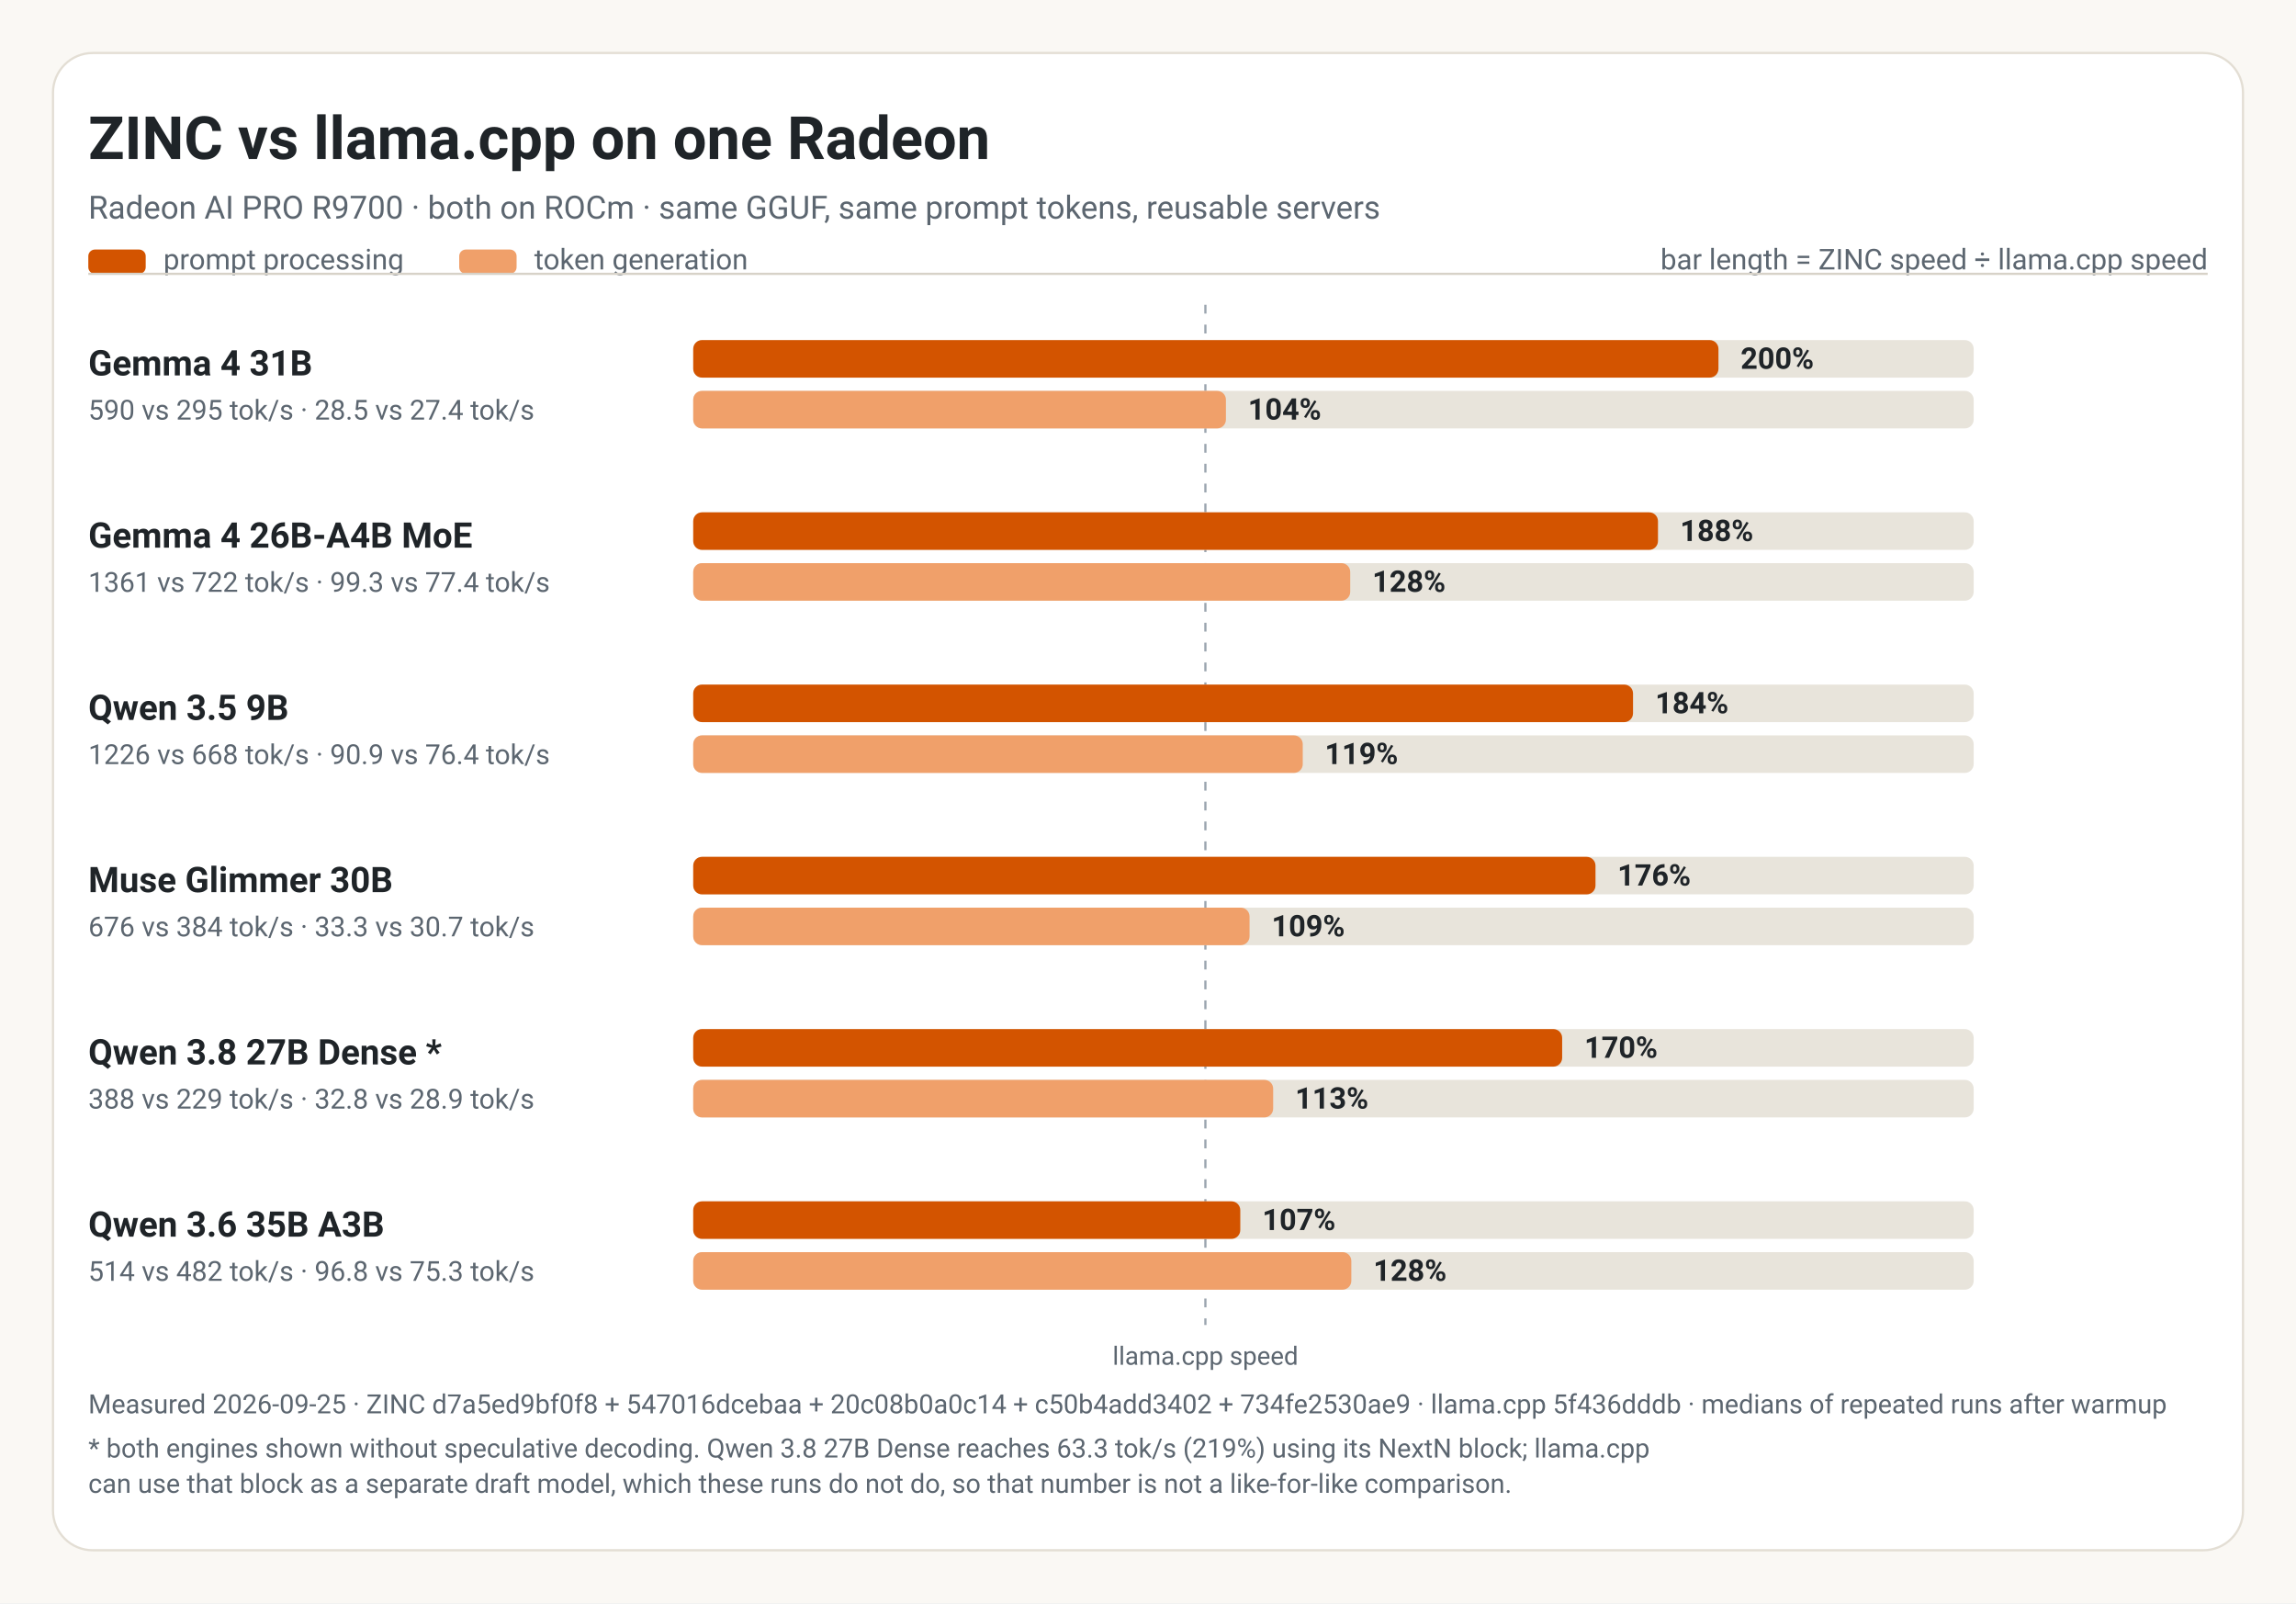
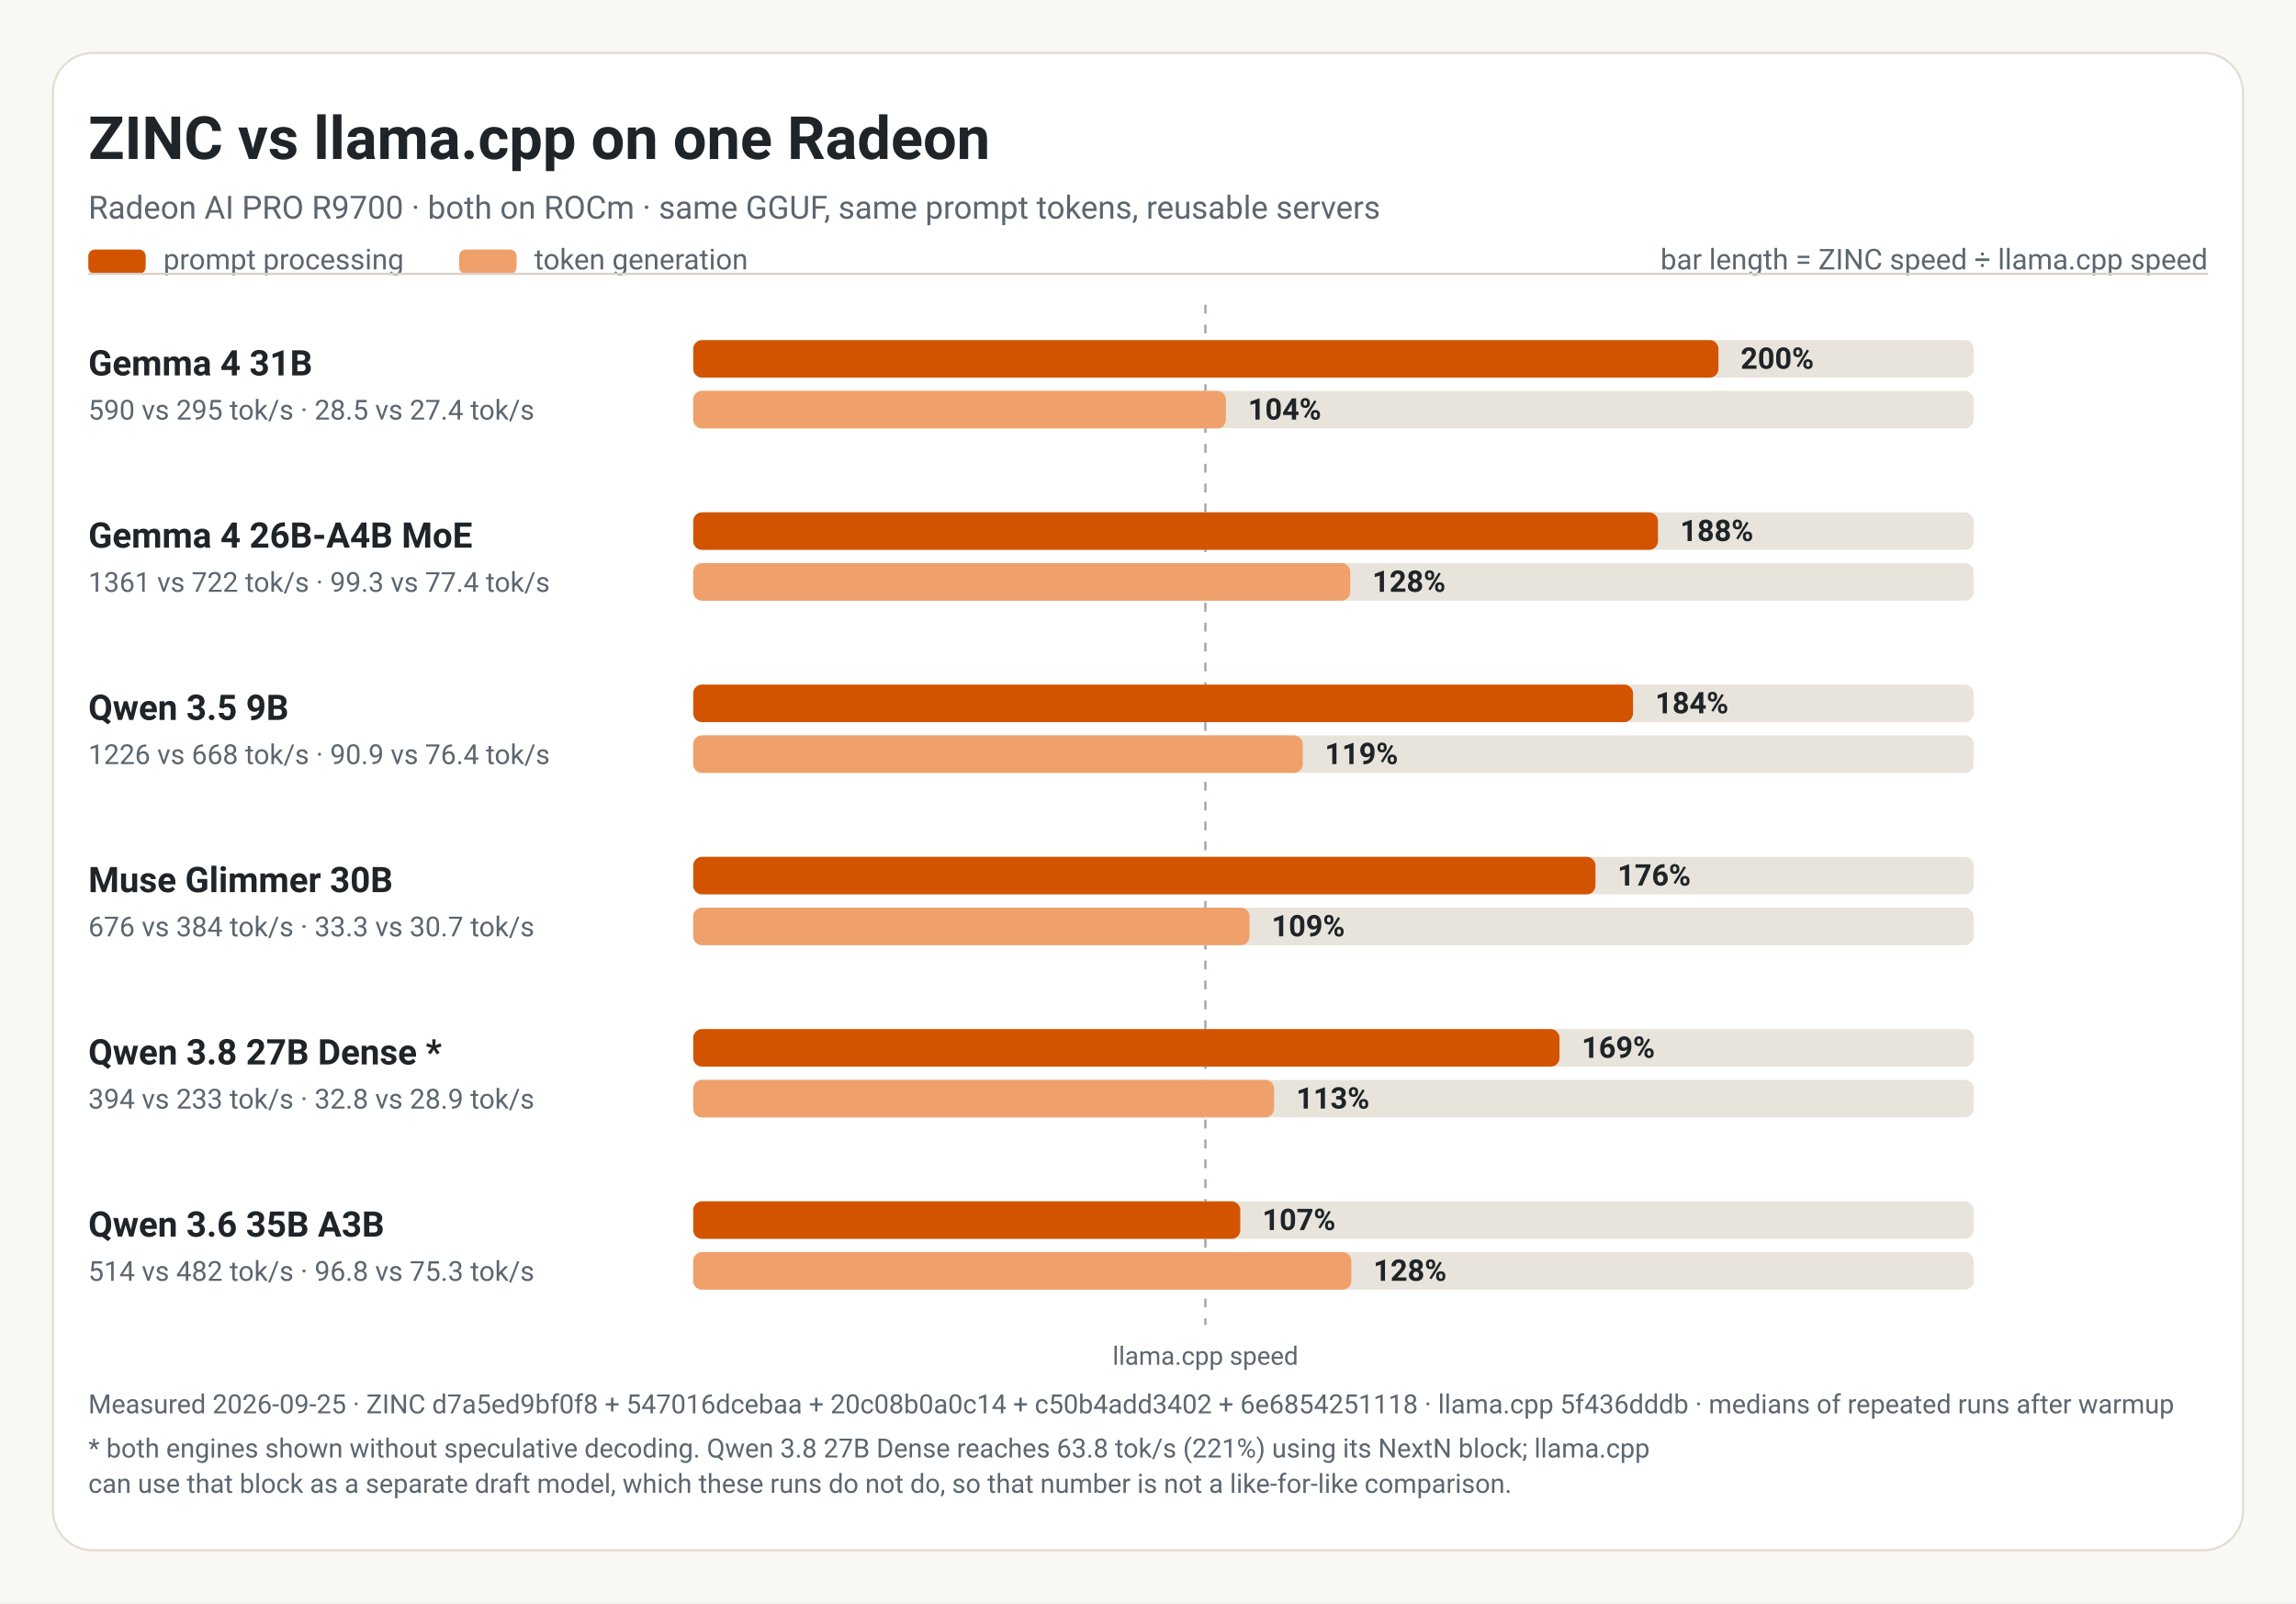
<svg xmlns="http://www.w3.org/2000/svg" width="1040" height="726" viewBox="0 0 1040 726" role="img" aria-labelledby="title desc">
  <rect width="1040" height="726" fill="#faf8f4" />
  <rect x="24" y="24" width="992" height="678" rx="18" fill="#ffffff" stroke="#e3ded4" />
  <g font-family="-apple-system, BlinkMacSystemFont, 'Segoe UI', Roboto, sans-serif" fill="#1f2428">
    <text x="40" y="72" font-size="27" font-weight="700">ZINC vs llama.cpp on one Radeon</text>
    <text x="40" y="99" font-size="14.5" fill="#5c6670">Radeon AI PRO R9700 · both on ROCm · same GGUF, same prompt tokens, reusable servers</text>
    <rect x="40.0" y="113" width="26.0" height="11" rx="3" fill="#d35400" />
    <text x="74" y="122" font-size="13" fill="#5c6670">prompt processing</text>
    <rect x="208.0" y="113" width="26.0" height="11" rx="3" fill="#f0a06a" />
    <text x="242" y="122" font-size="13" fill="#5c6670">token generation</text>
    <text x="1000" y="122" font-size="13" text-anchor="end" fill="#5c6670">bar length = ZINC speed ÷ llama.cpp speed</text>
    <line x1="40" y1="124" x2="1000" y2="124" stroke="#d7d2c8" />
    <line x1="546" y1="138" x2="546" y2="600" stroke="#9aa4ae" stroke-dasharray="4 5" />
    <text x="546" y="618" font-size="11.5" text-anchor="middle" fill="#5c6670">llama.cpp speed</text>
    <text x="40" y="170" font-size="16" font-weight="600">Gemma 4 31B</text>
    <text x="40" y="190" font-size="12.5" fill="#5c6670">590 vs 295 tok/s · 28.5 vs 27.4 tok/s</text>
    <rect x="314.0" y="154" width="580.0" height="17" rx="4" fill="#e8e4db" />
    <rect x="314.0" y="154" width="464.4" height="17" rx="4" fill="#d35400" />
    <text x="788.416" y="167" font-size="13.5" font-weight="700" fill="#1f2428">200%</text>
    <rect x="314.0" y="177" width="580.0" height="17" rx="4" fill="#e8e4db" />
    <rect x="314.0" y="177" width="241.3" height="17" rx="4" fill="#f0a06a" />
    <text x="565.28" y="190" font-size="13.5" font-weight="700" fill="#1f2428">104%</text>
    <text x="40" y="248" font-size="16" font-weight="600">Gemma 4 26B-A4B MoE</text>
    <text x="40" y="268" font-size="12.5" fill="#5c6670">1361 vs 722 tok/s · 99.3 vs 77.4 tok/s</text>
    <rect x="314.0" y="232" width="580.0" height="17" rx="4" fill="#e8e4db" />
    <rect x="314.0" y="232" width="437.0" height="17" rx="4" fill="#d35400" />
    <text x="761.021" y="245" font-size="13.5" font-weight="700" fill="#1f2428">188%</text>
    <rect x="314.0" y="255" width="580.0" height="17" rx="4" fill="#e8e4db" />
    <rect x="314.0" y="255" width="297.6" height="17" rx="4" fill="#f0a06a" />
    <text x="621.599" y="268" font-size="13.5" font-weight="700" fill="#1f2428">128%</text>
    <text x="40" y="326" font-size="16" font-weight="600">Qwen 3.5 9B</text>
    <text x="40" y="346" font-size="12.5" fill="#5c6670">1226 vs 668 tok/s · 90.9 vs 76.4 tok/s</text>
    <rect x="314.0" y="310" width="580.0" height="17" rx="4" fill="#e8e4db" />
    <rect x="314.0" y="310" width="425.7" height="17" rx="4" fill="#d35400" />
    <text x="749.749" y="323" font-size="13.5" font-weight="700" fill="#1f2428">184%</text>
    <rect x="314.0" y="333" width="580.0" height="17" rx="4" fill="#e8e4db" />
    <rect x="314.0" y="333" width="276.1" height="17" rx="4" fill="#f0a06a" />
    <text x="600.08" y="346" font-size="13.5" font-weight="700" fill="#1f2428">119%</text>
    <text x="40" y="404" font-size="16" font-weight="600">Muse Glimmer 30B</text>
    <text x="40" y="424" font-size="12.5" fill="#5c6670">676 vs 384 tok/s · 33.3 vs 30.7 tok/s</text>
    <rect x="314.0" y="388" width="580.0" height="17" rx="4" fill="#e8e4db" />
    <rect x="314.0" y="388" width="408.7" height="17" rx="4" fill="#d35400" />
    <text x="732.66" y="401" font-size="13.5" font-weight="700" fill="#1f2428">176%</text>
    <rect x="314.0" y="411" width="580.0" height="17" rx="4" fill="#e8e4db" />
    <rect x="314.0" y="411" width="252.0" height="17" rx="4" fill="#f0a06a" />
    <text x="575.976" y="424" font-size="13.5" font-weight="700" fill="#1f2428">109%</text>
    <text x="40" y="482" font-size="16" font-weight="600">Qwen 3.8 27B Dense *</text>
-     <text x="40" y="502" font-size="12.5" fill="#5c6670">388 vs 229 tok/s · 32.8 vs 28.9 tok/s</text>
+     <text x="40" y="502" font-size="12.5" fill="#5c6670">394 vs 233 tok/s · 32.8 vs 28.9 tok/s</text>
    <rect x="314.0" y="466" width="580.0" height="17" rx="4" fill="#e8e4db" />
-     <rect x="314.0" y="466" width="393.6" height="17" rx="4" fill="#d35400" />
-     <text x="717.643" y="479" font-size="13.5" font-weight="700" fill="#1f2428">170%</text>
+     <rect x="314.0" y="466" width="392.4" height="17" rx="4" fill="#d35400" />
+     <text x="716.421" y="479" font-size="13.5" font-weight="700" fill="#1f2428">169%</text>
    <rect x="314.0" y="489" width="580.0" height="17" rx="4" fill="#e8e4db" />
-     <rect x="314.0" y="489" width="262.7" height="17" rx="4" fill="#f0a06a" />
-     <text x="586.655" y="502" font-size="13.5" font-weight="700" fill="#1f2428">113%</text>
+     <rect x="314.0" y="489" width="263.1" height="17" rx="4" fill="#f0a06a" />
+     <text x="587.126" y="502" font-size="13.5" font-weight="700" fill="#1f2428">113%</text>
    <text x="40" y="560" font-size="16" font-weight="600">Qwen 3.6 35B A3B</text>
    <text x="40" y="580" font-size="12.5" fill="#5c6670">514 vs 482 tok/s · 96.8 vs 75.3 tok/s</text>
    <rect x="314.0" y="544" width="580.0" height="17" rx="4" fill="#e8e4db" />
    <rect x="314.0" y="544" width="247.8" height="17" rx="4" fill="#d35400" />
    <text x="571.756" y="557" font-size="13.5" font-weight="700" fill="#1f2428">107%</text>
    <rect x="314.0" y="567" width="580.0" height="17" rx="4" fill="#e8e4db" />
    <rect x="314.0" y="567" width="298.1" height="17" rx="4" fill="#f0a06a" />
    <text x="622.068" y="580" font-size="13.5" font-weight="700" fill="#1f2428">128%</text>
-     <text x="40" y="640" font-size="12" fill="#5c6670">Measured 2026-09-25 · ZINC d7a5ed9bf0f8 + 547016dcebaa + 20c08b0a0c14 + c50b4add3402 + 734fe2530ae9 · llama.cpp 5f436dddb · medians of repeated runs after warmup</text>
-     <text x="40" y="660" font-size="12" fill="#5c6670">* both engines shown without speculative decoding. Qwen 3.8 27B Dense reaches 63.3 tok/s (219%) using its NextN block; llama.cpp</text>
+     <text x="40" y="640" font-size="12" fill="#5c6670">Measured 2026-09-25 · ZINC d7a5ed9bf0f8 + 547016dcebaa + 20c08b0a0c14 + c50b4add3402 + 6e6854251118 · llama.cpp 5f436dddb · medians of repeated runs after warmup</text>
+     <text x="40" y="660" font-size="12" fill="#5c6670">* both engines shown without speculative decoding. Qwen 3.8 27B Dense reaches 63.8 tok/s (221%) using its NextN block; llama.cpp</text>
    <text x="40" y="676" font-size="12" fill="#5c6670">can use that block as a separate draft model, which these runs do not do, so that number is not a like-for-like comparison.</text>
  </g>
</svg>
